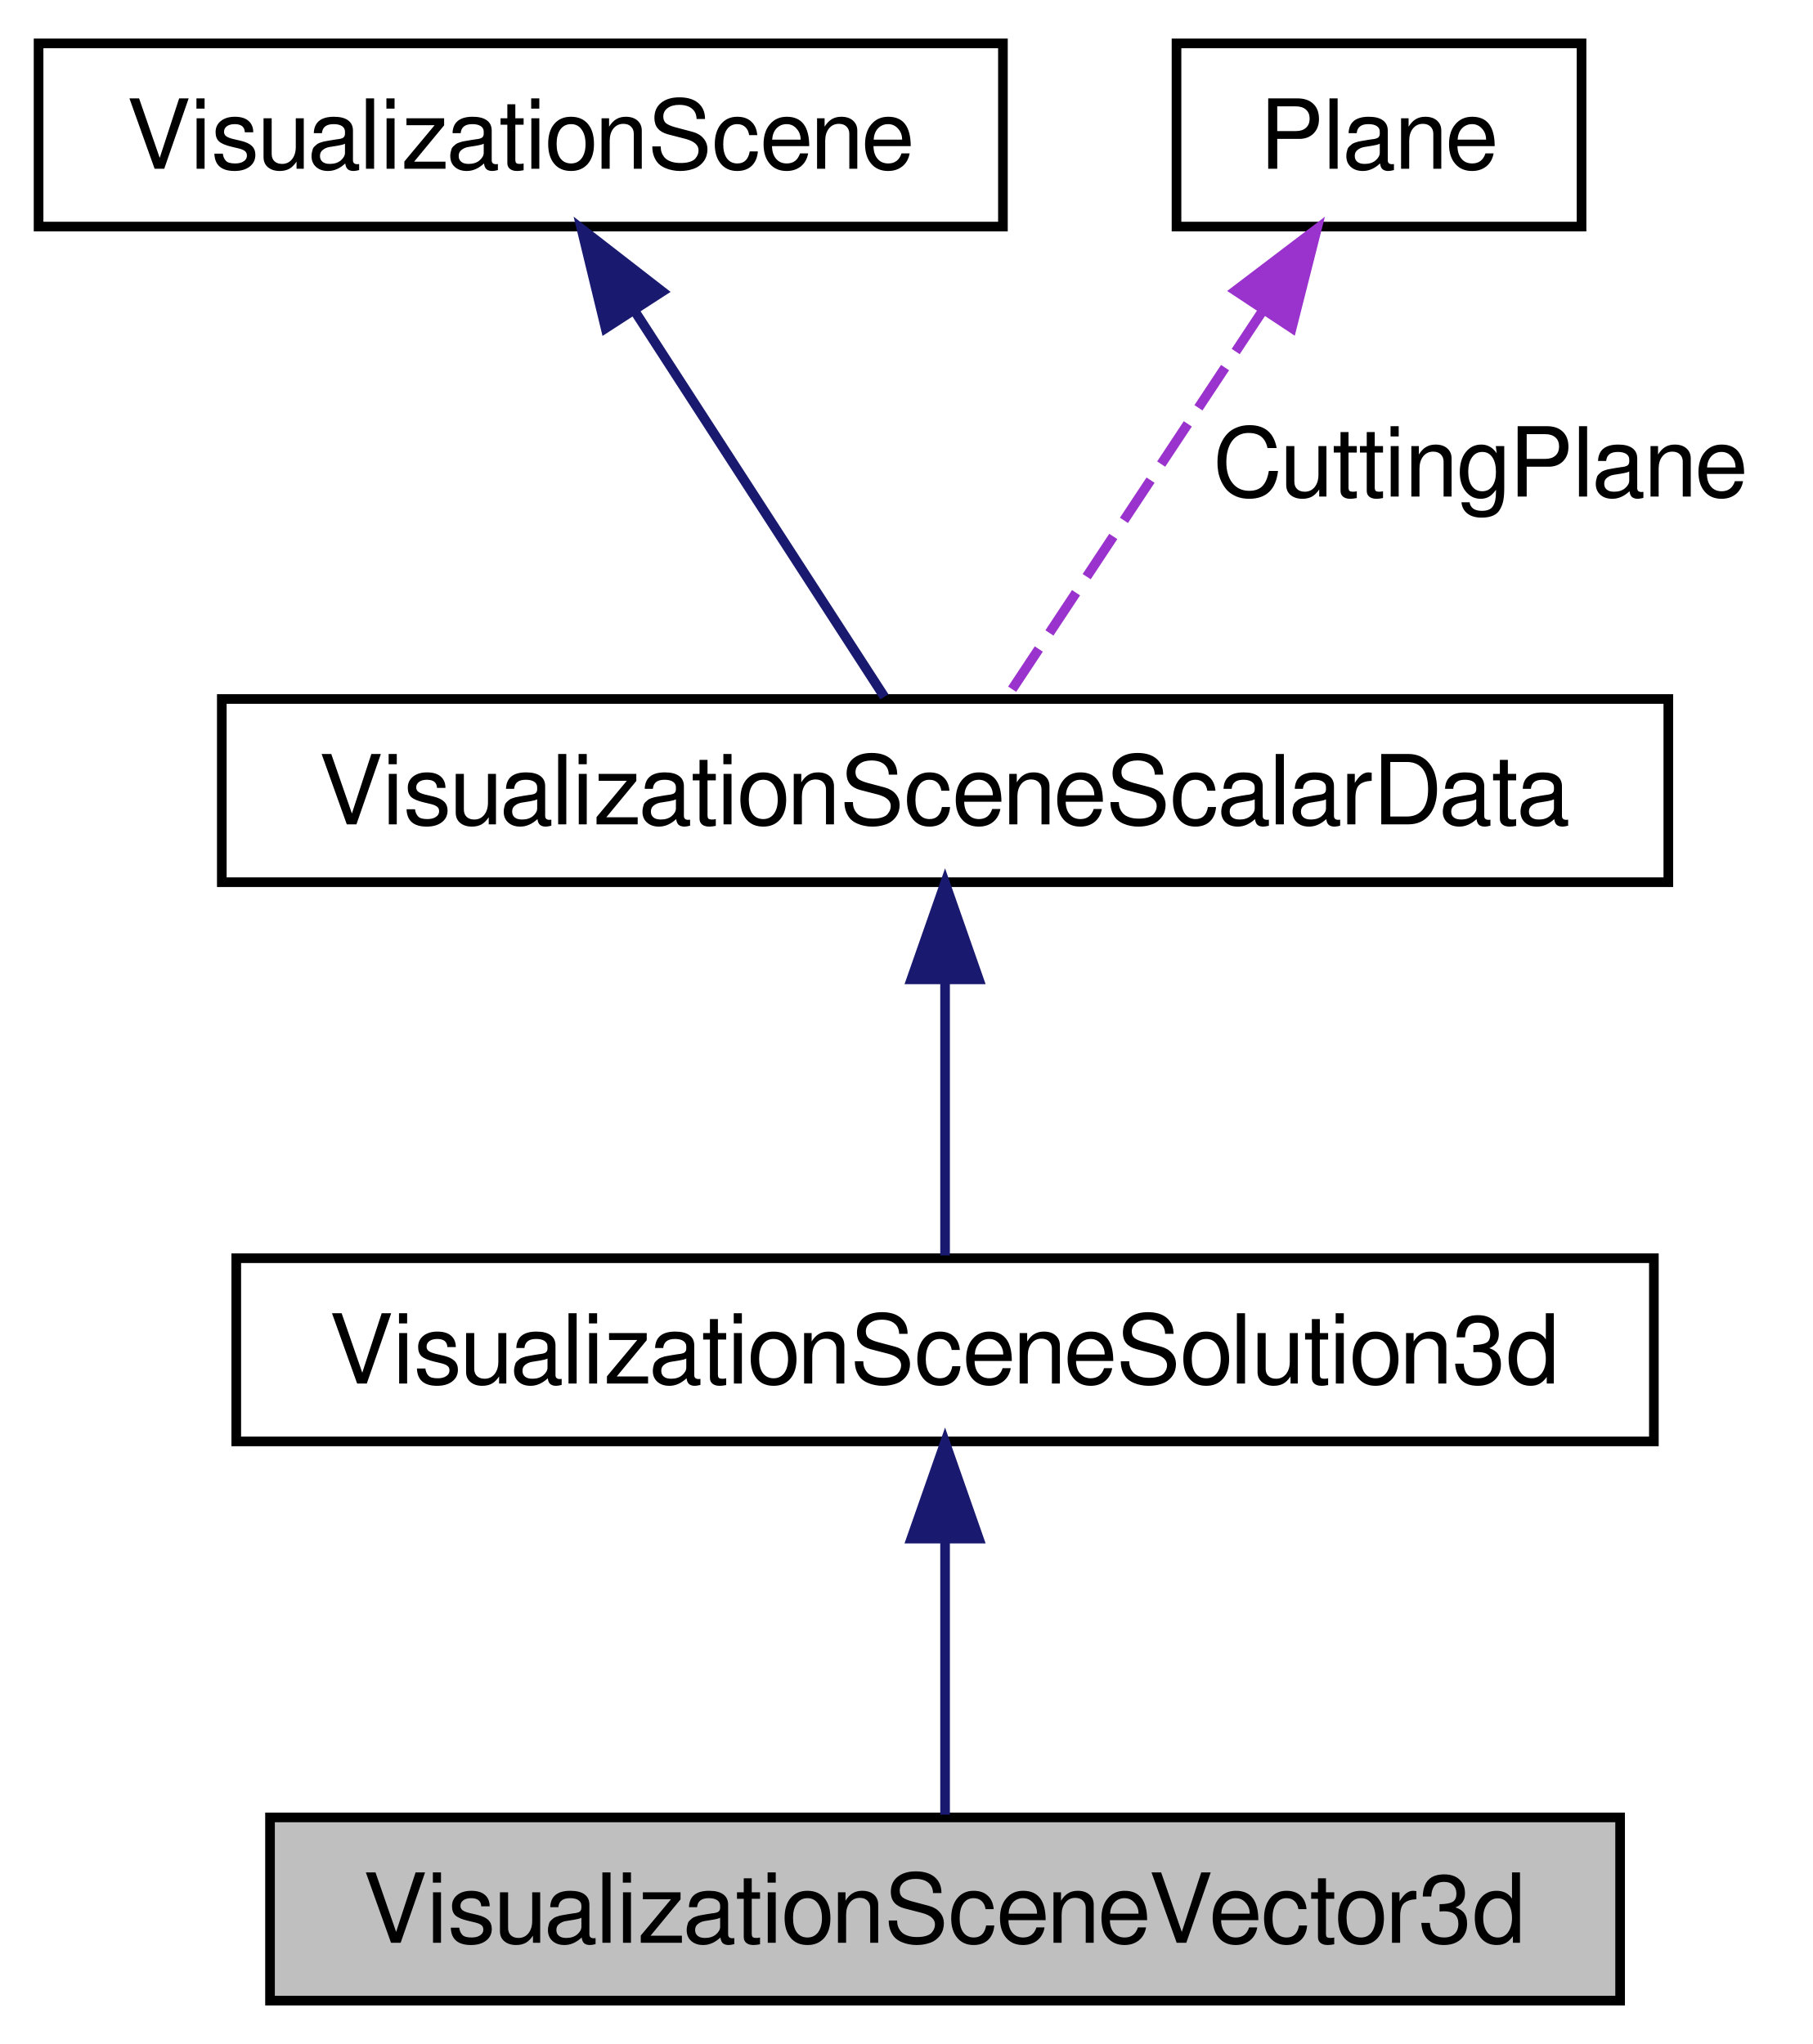
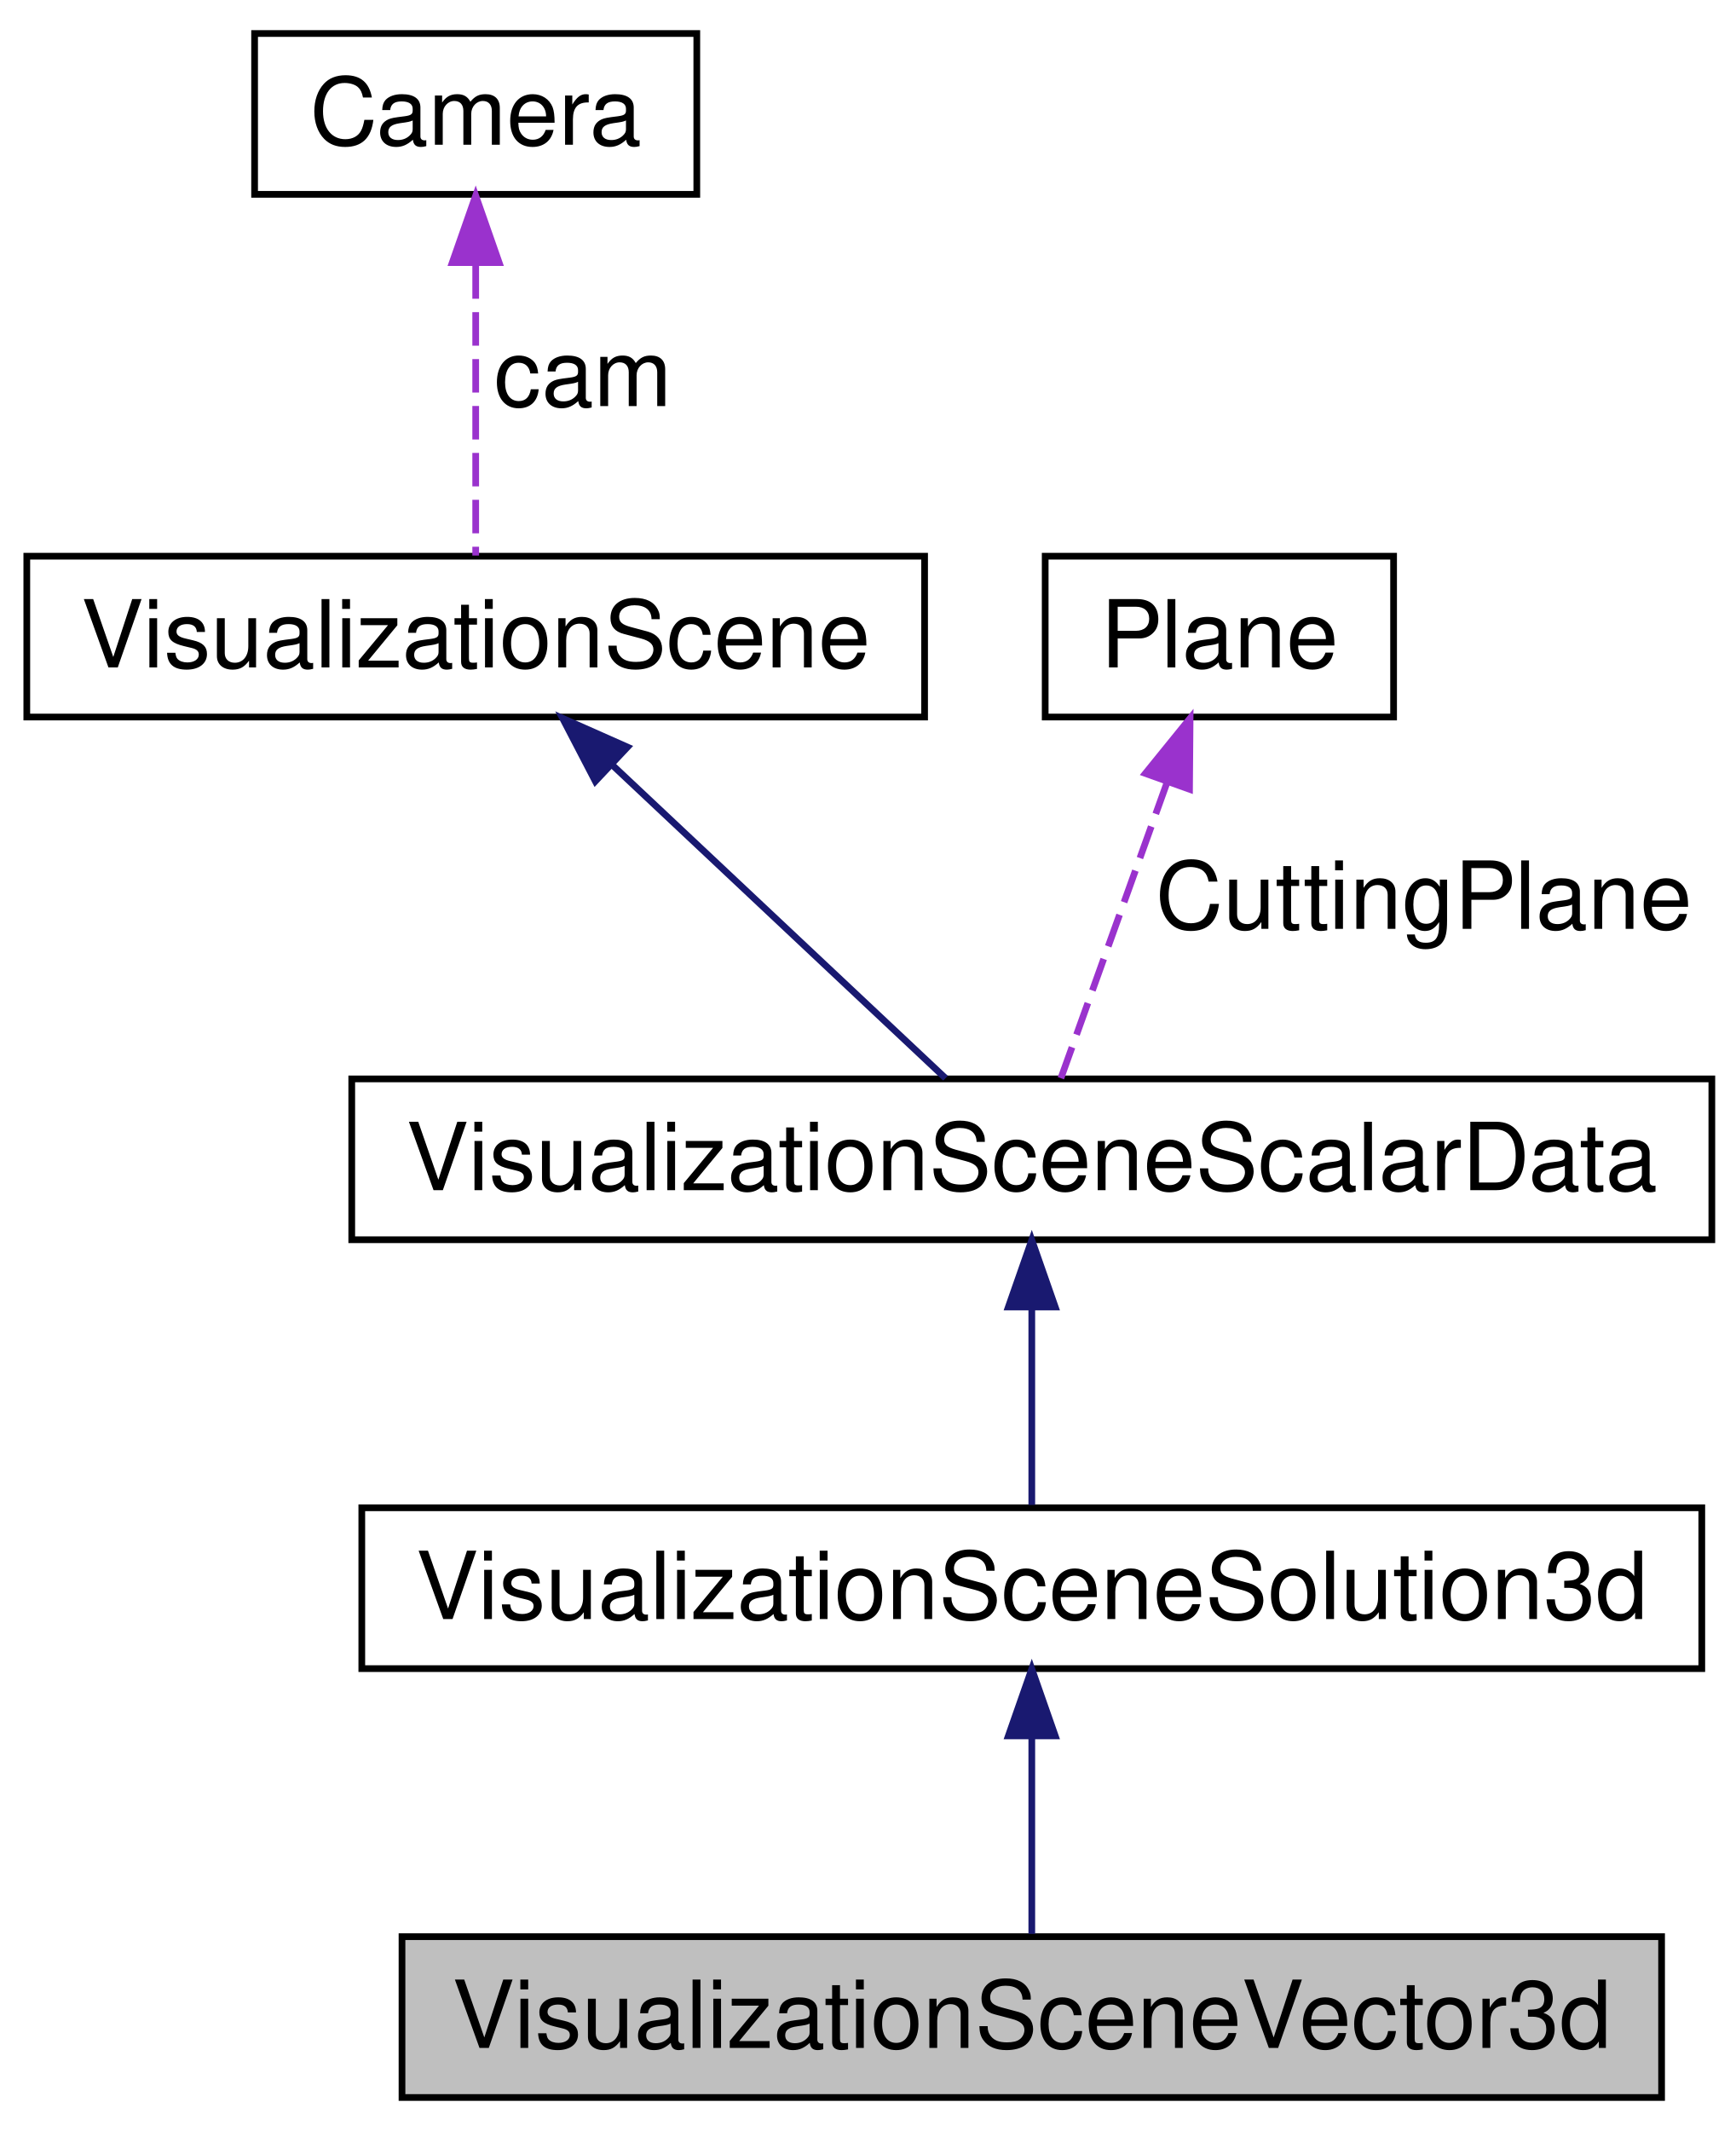
- <svg xmlns="http://www.w3.org/2000/svg" xmlns:xlink="http://www.w3.org/1999/xlink" width="188pt" height="212pt" viewBox="0.00 0.00 188.00 212.00">
-   <g id="graph1" class="graph" transform="scale(1 1) rotate(0) translate(4 208)">
-     <polygon fill="white" stroke="white" points="-4,5 -4,-208 185,-208 185,5 -4,5" />
+ <svg xmlns="http://www.w3.org/2000/svg" xmlns:xlink="http://www.w3.org/1999/xlink" width="259pt" height="318pt" viewBox="0.00 0.00 259.00 318.00">
+   <g id="graph1" class="graph" transform="scale(1 1) rotate(0) translate(4 314)">
+     <polygon fill="white" stroke="white" points="-4,5 -4,-314 256,-314 256,5 -4,5" />
    <g id="node1" class="node">
-       <polygon fill="#bfbfbf" stroke="black" points="24,-0.5 24,-19.5 164,-19.5 164,-0.5 24,-0.5" />
-       <text text-anchor="middle" x="94" y="-6.5" font-family="FreeSans" font-size="10.00">VisualizationSceneVector3d</text>
+       <polygon fill="#bfbfbf" stroke="black" points="56,-1 56,-25 244,-25 244,-1 56,-1" />
+       <text text-anchor="middle" x="150" y="-8.4" font-family="Helvetica,sans-Serif" font-size="14.00">VisualizationSceneVector3d</text>
    </g>
    <g id="node2" class="node">
      <a xlink:href="classVisualizationSceneSolution3d.html" target="_top" xlink:title="VisualizationSceneSolution3d">
-         <polygon fill="white" stroke="black" points="20.5,-58.5 20.5,-77.5 167.5,-77.5 167.5,-58.5 20.5,-58.5" />
-         <text text-anchor="middle" x="94" y="-64.5" font-family="FreeSans" font-size="10.00">VisualizationSceneSolution3d</text>
+         <polygon fill="white" stroke="black" points="50,-65 50,-89 250,-89 250,-65 50,-65" />
+         <text text-anchor="middle" x="150" y="-72.4" font-family="Helvetica,sans-Serif" font-size="14.00">VisualizationSceneSolution3d</text>
      </a>
    </g>
    <g id="edge2" class="edge">
-       <path fill="none" stroke="midnightblue" d="M94,-48.153C94,-38.58 94,-27.523 94,-19.786" />
-       <polygon fill="midnightblue" stroke="midnightblue" points="90.5,-48.422 94,-58.422 97.5,-48.422 90.5,-48.422" />
+       <path fill="none" stroke="midnightblue" d="M150,-54.678C150,-44.868 150,-33.718 150,-25.421" />
+       <polygon fill="midnightblue" stroke="midnightblue" points="146.5,-54.962 150,-64.962 153.5,-54.962 146.5,-54.962" />
    </g>
    <g id="node4" class="node">
      <a xlink:href="classVisualizationSceneScalarData.html" target="_top" xlink:title="VisualizationSceneScalarData">
-         <polygon fill="white" stroke="black" points="19,-116.5 19,-135.5 169,-135.5 169,-116.5 19,-116.5" />
-         <text text-anchor="middle" x="94" y="-122.5" font-family="FreeSans" font-size="10.00">VisualizationSceneScalarData</text>
+         <polygon fill="white" stroke="black" points="48.5,-129 48.5,-153 251.5,-153 251.5,-129 48.5,-129" />
+         <text text-anchor="middle" x="150" y="-136.4" font-family="Helvetica,sans-Serif" font-size="14.00">VisualizationSceneScalarData</text>
      </a>
    </g>
    <g id="edge4" class="edge">
-       <path fill="none" stroke="midnightblue" d="M94,-106.153C94,-96.58 94,-85.523 94,-77.786" />
-       <polygon fill="midnightblue" stroke="midnightblue" points="90.5,-106.422 94,-116.422 97.5,-106.423 90.5,-106.422" />
+       <path fill="none" stroke="midnightblue" d="M150,-118.679C150,-108.868 150,-97.718 150,-89.421" />
+       <polygon fill="midnightblue" stroke="midnightblue" points="146.5,-118.962 150,-128.962 153.5,-118.962 146.5,-118.962" />
    </g>
    <g id="node6" class="node">
      <a xlink:href="classVisualizationScene.html" target="_top" xlink:title="VisualizationScene">
-         <polygon fill="white" stroke="black" points="0,-184.5 0,-203.5 100,-203.5 100,-184.5 0,-184.5" />
-         <text text-anchor="middle" x="50" y="-190.5" font-family="FreeSans" font-size="10.00">VisualizationScene</text>
+         <polygon fill="white" stroke="black" points="0,-207 0,-231 134,-231 134,-207 0,-207" />
+         <text text-anchor="middle" x="67" y="-214.4" font-family="Helvetica,sans-Serif" font-size="14.00">VisualizationScene</text>
      </a>
    </g>
    <g id="edge6" class="edge">
-       <path fill="none" stroke="midnightblue" d="M61.834,-175.711C70.162,-162.841 80.982,-146.119 87.708,-135.725" />
-       <polygon fill="midnightblue" stroke="midnightblue" points="58.798,-173.96 56.304,-184.257 64.675,-177.763 58.798,-173.96" />
+       <path fill="none" stroke="midnightblue" d="M87.533,-199.704C103.053,-185.119 123.879,-165.548 137.122,-153.102" />
+       <polygon fill="midnightblue" stroke="midnightblue" points="84.859,-197.414 79.969,-206.812 89.653,-202.515 84.859,-197.414" />
    </g>
    <g id="node8" class="node">
-       <a xlink:href="classPlane.html" target="_top" xlink:title="Plane">
-         <polygon fill="white" stroke="black" points="118,-184.5 118,-203.5 160,-203.5 160,-184.5 118,-184.5" />
-         <text text-anchor="middle" x="139" y="-190.5" font-family="FreeSans" font-size="10.00">Plane</text>
+       <a xlink:href="classCamera.html" target="_top" xlink:title="Camera">
+         <polygon fill="white" stroke="black" points="34,-285 34,-309 100,-309 100,-285 34,-285" />
+         <text text-anchor="middle" x="67" y="-292.4" font-family="Helvetica,sans-Serif" font-size="14.00">Camera</text>
      </a>
    </g>
    <g id="edge8" class="edge">
-       <path fill="none" stroke="#9a32cd" stroke-dasharray="5,2" d="M126.897,-175.711C118.38,-162.841 107.314,-146.119 100.435,-135.725" />
-       <polygon fill="#9a32cd" stroke="#9a32cd" points="124.115,-177.849 132.553,-184.257 129.953,-173.986 124.115,-177.849" />
-       <text text-anchor="middle" x="149.5" y="-156.5" font-family="FreeSans" font-size="10.00"> CuttingPlane</text>
+       <path fill="none" stroke="#9a32cd" stroke-dasharray="5,2" d="M67,-274.417C67,-260.285 67,-242.634 67,-231.102" />
+       <polygon fill="#9a32cd" stroke="#9a32cd" points="63.5,-274.812 67,-284.812 70.5,-274.813 63.5,-274.812" />
+       <text text-anchor="middle" x="83" y="-253.4" font-family="Helvetica,sans-Serif" font-size="14.00"> cam</text>
+     </g>
+     <g id="node10" class="node">
+       <a xlink:href="classPlane.html" target="_top" xlink:title="Plane">
+         <polygon fill="white" stroke="black" points="152,-207 152,-231 204,-231 204,-207 152,-207" />
+         <text text-anchor="middle" x="178" y="-214.4" font-family="Helvetica,sans-Serif" font-size="14.00">Plane</text>
+       </a>
+     </g>
+     <g id="edge10" class="edge">
+       <path fill="none" stroke="#9a32cd" stroke-dasharray="5,2" d="M170.193,-197.252C165.072,-182.986 158.566,-164.863 154.344,-153.102" />
+       <polygon fill="#9a32cd" stroke="#9a32cd" points="166.952,-198.583 173.625,-206.812 173.54,-196.218 166.952,-198.583" />
+       <text text-anchor="middle" x="208.5" y="-175.4" font-family="Helvetica,sans-Serif" font-size="14.00"> CuttingPlane</text>
    </g>
  </g>
</svg>
